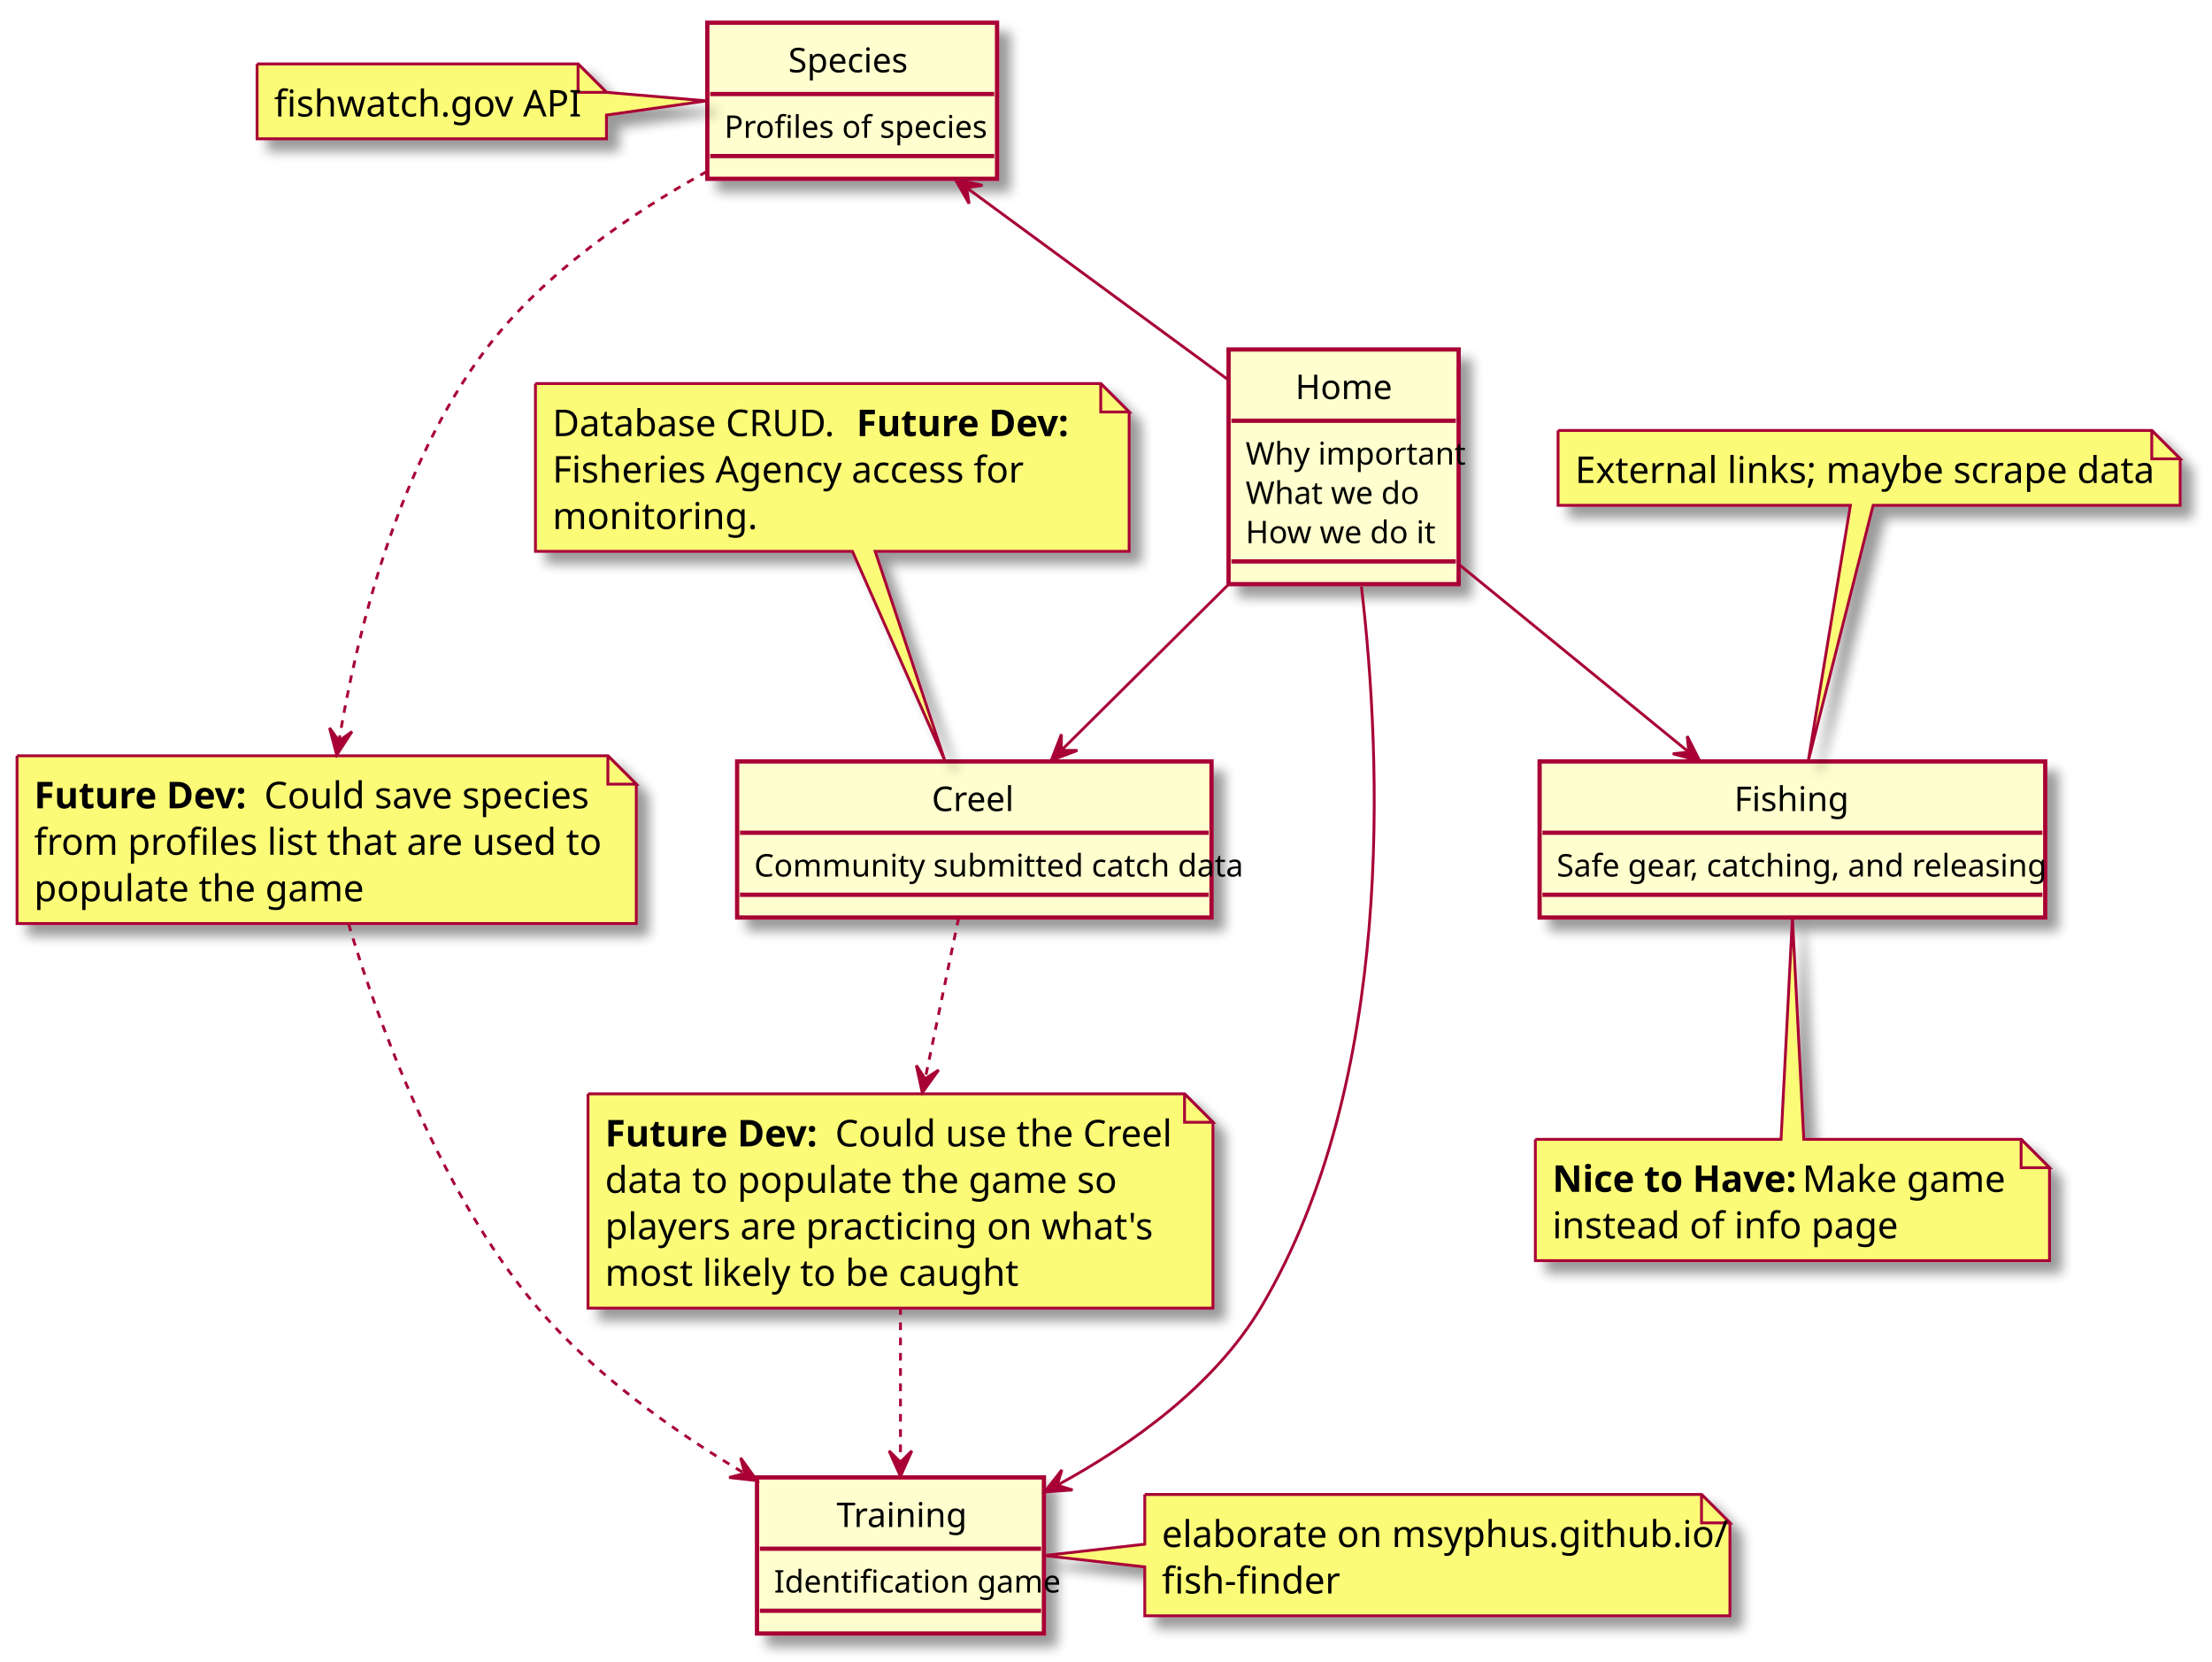
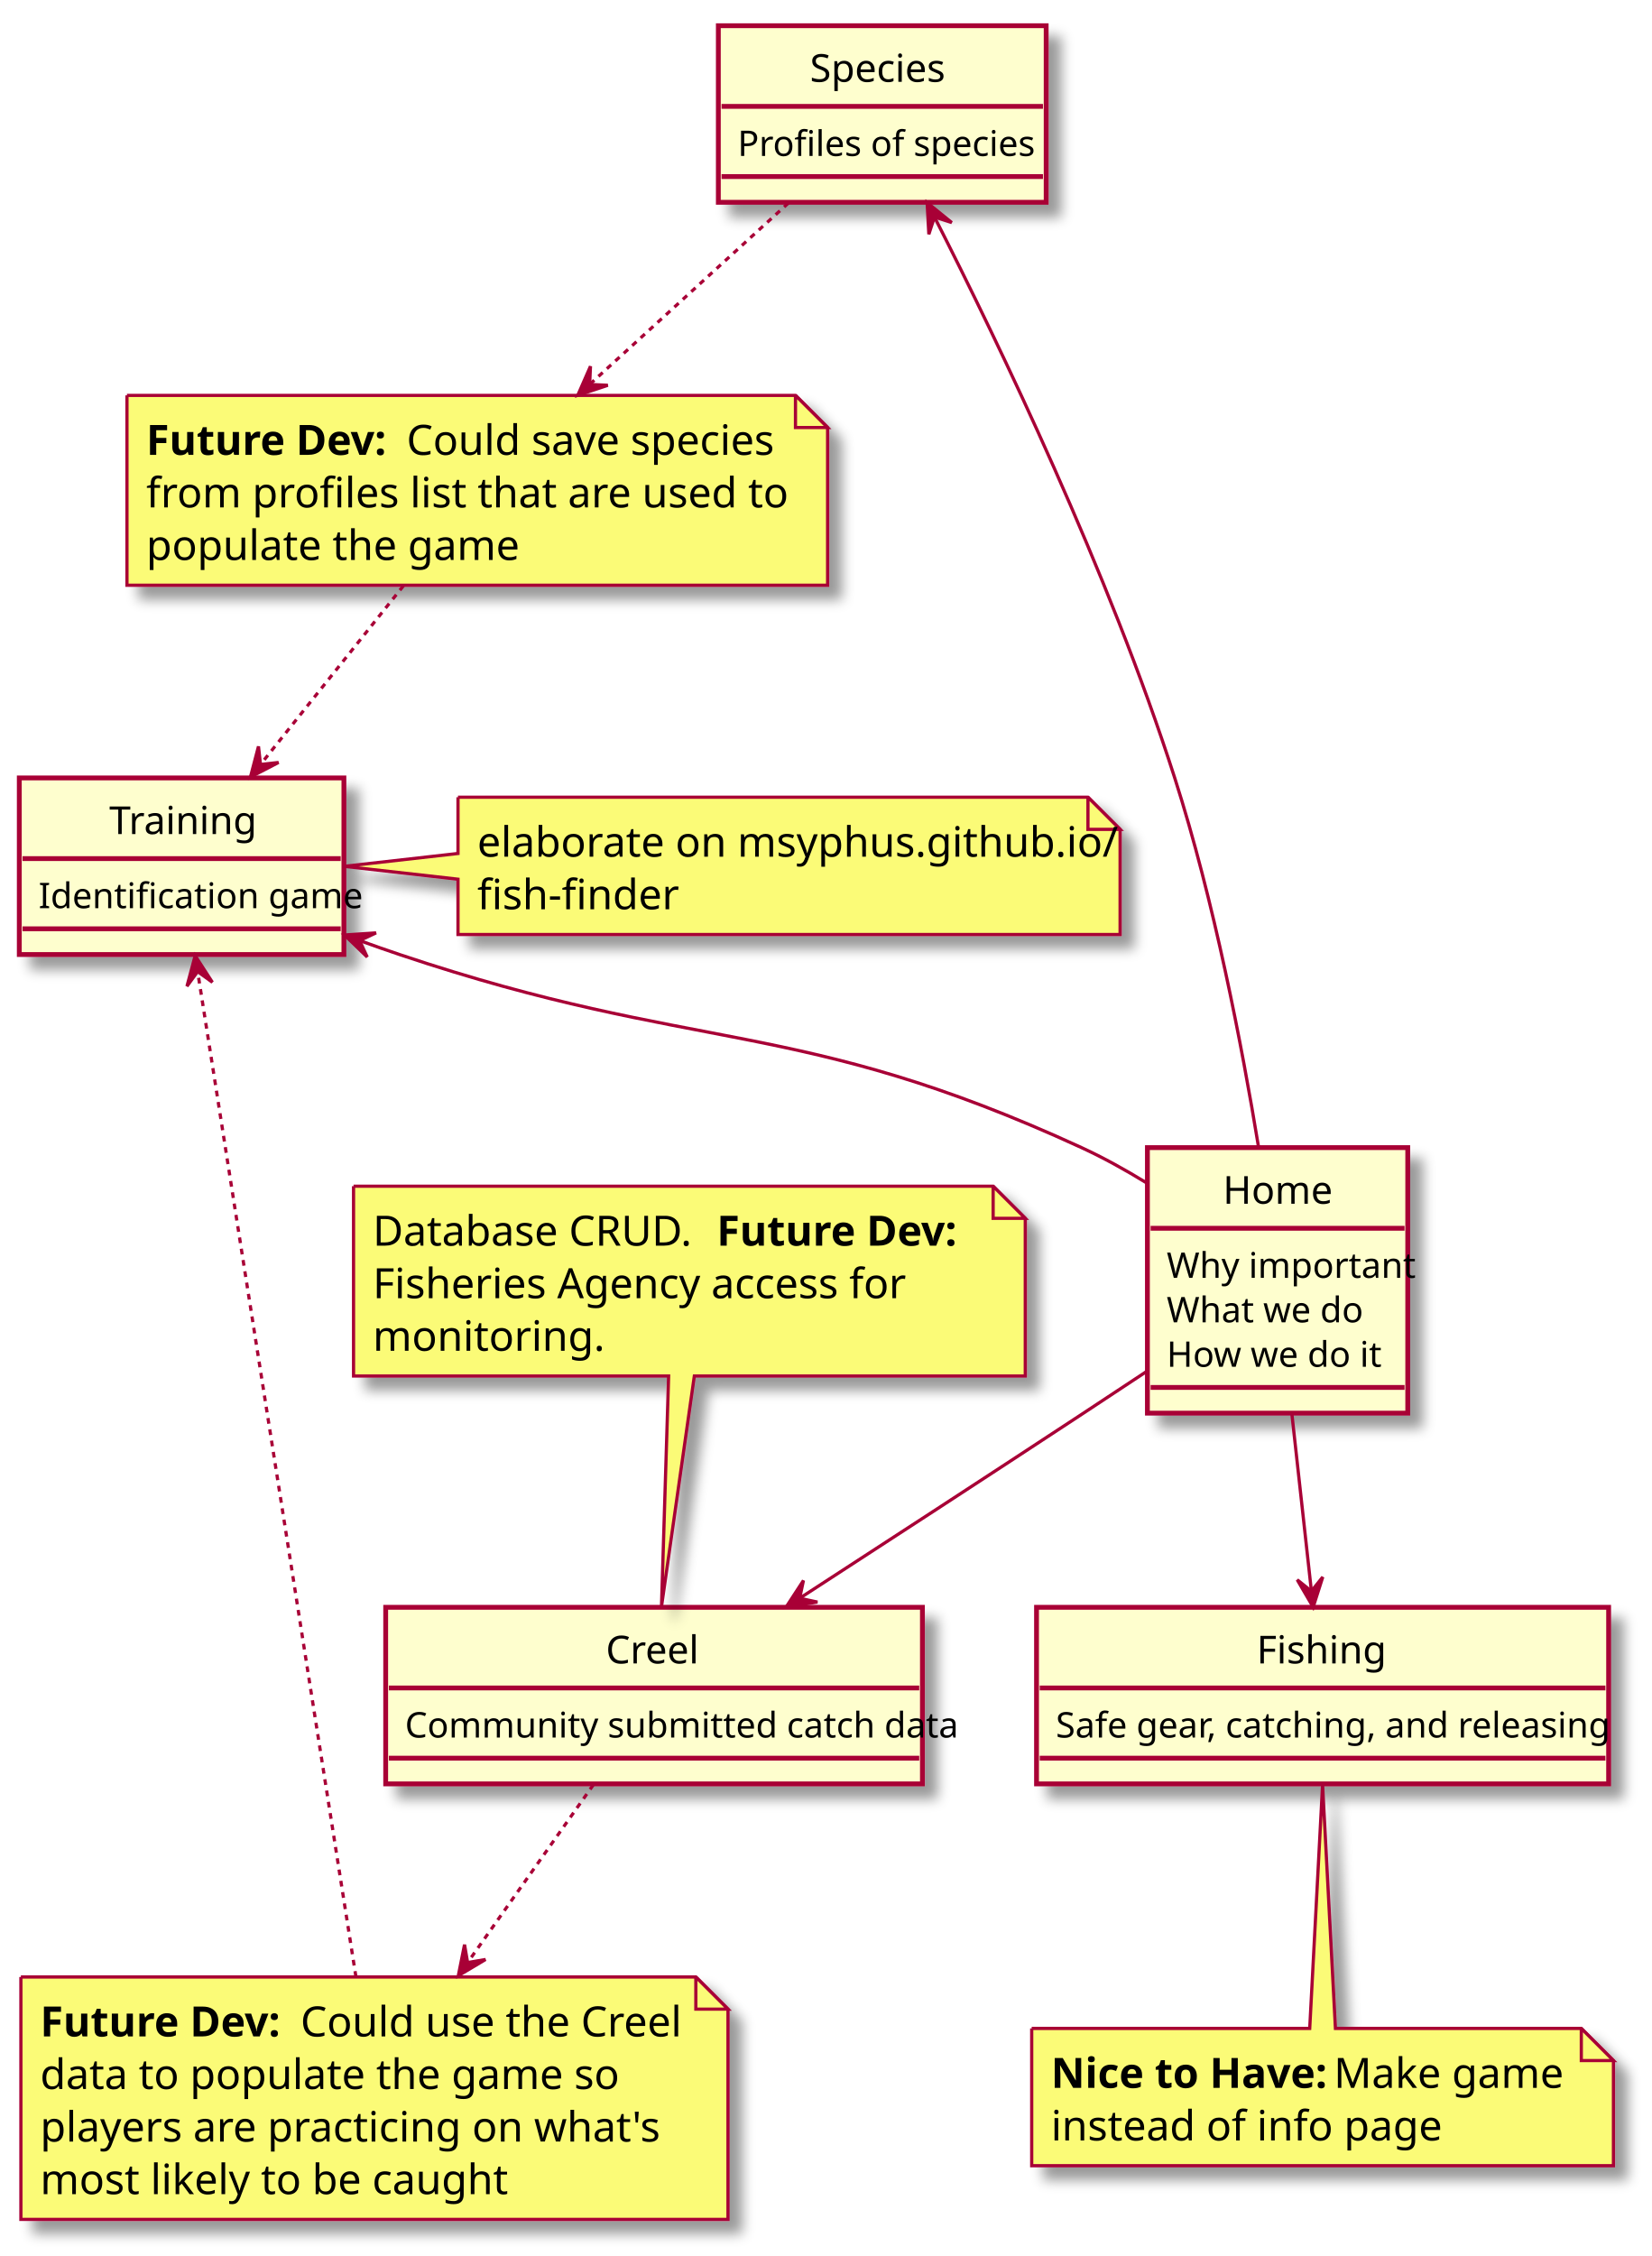
- <svg xmlns="http://www.w3.org/2000/svg" contentScriptType="application/ecmascript" contentStyleType="text/css" height="1524.275px" preserveAspectRatio="none" style="width:2029px;height:1524px;" version="1.1" viewBox="0 0 2029 1524" width="2029.761px" zoomAndPan="magnify">
+ <svg xmlns="http://www.w3.org/2000/svg" contentScriptType="application/ecmascript" contentStyleType="text/css" height="2764.8px" preserveAspectRatio="none" style="width:2024px;height:2764px;" version="1.1" viewBox="0 0 2024 2764" width="2024.369px" zoomAndPan="magnify">
  <defs>
-     <filter height="300%" id="f1largi9jh8en2" width="300%" x="-1" y="-1">
-       <feGaussianBlur result="blurOut" stdDeviation="5.211" />
+     <filter height="300%" id="f1jtv1j4e1rl83" width="300%" x="-1" y="-1">
+       <feGaussianBlur result="blurOut" stdDeviation="7.877" />
      <feColorMatrix in="blurOut" result="blurOut2" type="matrix" values="0 0 0 0 0 0 0 0 0 0 0 0 0 0 0 0 0 0 .4 0" />
-       <feOffset dx="10.422" dy="10.422" in="blurOut2" result="blurOut3" />
+       <feOffset dx="15.754" dy="15.754" in="blurOut2" result="blurOut3" />
      <feBlend in="SourceGraphic" in2="blurOut3" mode="normal" />
    </filter>
  </defs>
  <g>
-     <rect fill="#FEFECE" filter="url(#f1largi9jh8en2)" height="215.226" id="Home" style="stroke: #A80036; stroke-width: 3.908;" width="211.053" x="1126.921" y="320.488" />
-     <text fill="#000000" font-family="sans-serif" font-size="31.267" lengthAdjust="spacingAndGlyphs" textLength="88.59" x="1188.153" y="365.975">Home</text>
-     <line style="stroke: #A80036; stroke-width: 3.908;" x1="1129.527" x2="1335.369" y1="385.873" y2="385.873" />
-     <text fill="#000000" font-family="sans-serif" font-size="28.662" lengthAdjust="spacingAndGlyphs" textLength="179.786" x="1142.555" y="426.048">Why important</text>
-     <text fill="#000000" font-family="sans-serif" font-size="28.662" lengthAdjust="spacingAndGlyphs" textLength="153.73" x="1142.555" y="462.099">What we do</text>
-     <text fill="#000000" font-family="sans-serif" font-size="28.662" lengthAdjust="spacingAndGlyphs" textLength="169.364" x="1142.555" y="498.15">How we do it</text>
-     <line style="stroke: #A80036; stroke-width: 3.908;" x1="1129.527" x2="1335.369" y1="514.87" y2="514.87" />
-     <rect fill="#FEFECE" filter="url(#f1largi9jh8en2)" height="143.125" id="Species" style="stroke: #A80036; stroke-width: 3.908;" width="265.771" x="648.794" y="20.845" />
-     <text fill="#000000" font-family="sans-serif" font-size="31.267" lengthAdjust="spacingAndGlyphs" textLength="117.252" x="723.053" y="66.331">Species</text>
-     <line style="stroke: #A80036; stroke-width: 3.908;" x1="651.399" x2="911.959" y1="86.229" y2="86.229" />
-     <text fill="#000000" font-family="sans-serif" font-size="28.662" lengthAdjust="spacingAndGlyphs" textLength="234.504" x="664.428" y="126.405">Profiles of species</text>
-     <line style="stroke: #A80036; stroke-width: 3.908;" x1="651.399" x2="911.959" y1="143.125" y2="143.125" />
-     <rect fill="#FEFECE" filter="url(#f1largi9jh8en2)" height="143.125" id="Training" style="stroke: #A80036; stroke-width: 3.908;" width="263.165" x="694.392" y="1354.911" />
-     <text fill="#000000" font-family="sans-serif" font-size="31.267" lengthAdjust="spacingAndGlyphs" textLength="117.252" x="767.349" y="1400.397">Training</text>
-     <line style="stroke: #A80036; stroke-width: 3.908;" x1="696.997" x2="954.952" y1="1420.295" y2="1420.295" />
-     <text fill="#000000" font-family="sans-serif" font-size="28.662" lengthAdjust="spacingAndGlyphs" textLength="231.898" x="710.025" y="1460.471">Identification game</text>
-     <line style="stroke: #A80036; stroke-width: 3.908;" x1="696.997" x2="954.952" y1="1477.191" y2="1477.191" />
-     <rect fill="#FEFECE" filter="url(#f1largi9jh8en2)" height="143.125" id="Creel" style="stroke: #A80036; stroke-width: 3.908;" width="435.135" x="676.153" y="698.3" />
-     <text fill="#000000" font-family="sans-serif" font-size="31.267" lengthAdjust="spacingAndGlyphs" textLength="78.168" x="854.636" y="743.786">Creel</text>
-     <line style="stroke: #A80036; stroke-width: 3.908;" x1="678.758" x2="1108.682" y1="763.684" y2="763.684" />
-     <text fill="#000000" font-family="sans-serif" font-size="28.662" lengthAdjust="spacingAndGlyphs" textLength="403.868" x="691.786" y="803.86">Community submitted catch data</text>
-     <line style="stroke: #A80036; stroke-width: 3.908;" x1="678.758" x2="1108.682" y1="820.58" y2="820.58" />
-     <rect fill="#FEFECE" filter="url(#f1largi9jh8en2)" height="143.125" id="Fishing" style="stroke: #A80036; stroke-width: 3.908;" width="463.796" x="1412.234" y="698.3" />
-     <text fill="#000000" font-family="sans-serif" font-size="31.267" lengthAdjust="spacingAndGlyphs" textLength="106.829" x="1590.718" y="743.786">Fishing</text>
-     <line style="stroke: #A80036; stroke-width: 3.908;" x1="1414.84" x2="1873.425" y1="763.684" y2="763.684" />
-     <text fill="#000000" font-family="sans-serif" font-size="28.662" lengthAdjust="spacingAndGlyphs" textLength="432.529" x="1427.868" y="803.86">Safe gear, catching, and releasing</text>
-     <line style="stroke: #A80036; stroke-width: 3.908;" x1="1414.84" x2="1873.425" y1="820.58" y2="820.58" />
-     <path d="M235.807,58.626 L235.807,127.287 A0,0 0 0 0 235.807,127.287 L556.295,127.287 A0,0 0 0 0 556.295,127.287 L556.295,105.527 L647.965,92.499 L556.295,84.682 L556.295,84.682 L530.239,58.626 L235.807,58.626 A0,0 0 0 0 235.807,58.626 " fill="#FBFB77" filter="url(#f1largi9jh8en2)" style="stroke: #A80036; stroke-width: 2.606;" />
-     <path d="M530.239,58.626 L530.239,84.682 L556.295,84.682 L530.239,58.626 " fill="#FBFB77" style="stroke: #A80036; stroke-width: 2.606;" />
-     <text fill="#000000" font-family="sans-serif" font-size="33.873" lengthAdjust="spacingAndGlyphs" textLength="265.771" x="251.44" y="106.817">fishwatch.gov API</text>
-     <path d="M1050.056,1370.544 L1050.056,1416.142 L957.745,1426.565 L1050.056,1436.987 L1050.056,1481.812 A0,0 0 0 0 1050.056,1481.812 L1586.809,1481.812 A0,0 0 0 0 1586.809,1481.812 L1586.809,1396.601 L1560.753,1370.544 L1050.056,1370.544 A0,0 0 0 0 1050.056,1370.544 " fill="#FBFB77" filter="url(#f1largi9jh8en2)" style="stroke: #A80036; stroke-width: 2.606;" />
-     <path d="M1560.753,1370.544 L1560.753,1396.601 L1586.809,1396.601 L1560.753,1370.544 " fill="#FBFB77" style="stroke: #A80036; stroke-width: 2.606;" />
-     <text fill="#000000" font-family="sans-serif" font-size="33.873" lengthAdjust="spacingAndGlyphs" textLength="482.036" x="1065.69" y="1418.735">elaborate on msyphus.github.io/</text>
-     <text fill="#000000" font-family="sans-serif" font-size="33.873" lengthAdjust="spacingAndGlyphs" textLength="143.308" x="1065.69" y="1461.341">fish-finder</text>
-     <path d="M491.155,351.756 L491.155,505.628 A0,0 0 0 0 491.155,505.628 L781.932,505.628 L866.666,697.55 L802.777,505.628 L1035.725,505.628 A0,0 0 0 0 1035.725,505.628 L1035.725,377.812 L1009.669,351.756 L491.155,351.756 A0,0 0 0 0 491.155,351.756 " fill="#FBFB77" filter="url(#f1largi9jh8en2)" style="stroke: #A80036; stroke-width: 2.606;" />
-     <path d="M1009.669,351.756 L1009.669,377.812 L1035.725,377.812 L1009.669,351.756 " fill="#FBFB77" style="stroke: #A80036; stroke-width: 2.606;" />
-     <text fill="#000000" font-family="sans-serif" font-size="33.873" lengthAdjust="spacingAndGlyphs" textLength="257.954" x="506.789" y="399.947">Database CRUD.</text>
-     <text fill="#000000" font-family="sans-serif" font-size="33.873" font-weight="bold" lengthAdjust="spacingAndGlyphs" textLength="190.209" x="785.588" y="399.947">Future Dev:</text>
-     <text fill="#000000" font-family="sans-serif" font-size="33.873" lengthAdjust="spacingAndGlyphs" textLength="0" x="996.641" y="399.947" />
-     <text fill="#000000" font-family="sans-serif" font-size="33.873" lengthAdjust="spacingAndGlyphs" textLength="429.924" x="506.789" y="442.552">Fisheries Agency access for</text>
-     <text fill="#000000" font-family="sans-serif" font-size="33.873" lengthAdjust="spacingAndGlyphs" textLength="166.758" x="506.789" y="485.158">monitoring.</text>
-     <path d="M1408.326,1044.845 L1408.326,1156.112 A0,0 0 0 0 1408.326,1156.112 L1879.939,1156.112 A0,0 0 0 0 1879.939,1156.112 L1879.939,1070.901 L1853.883,1044.845 L1654.555,1044.845 L1644.132,841.632 L1633.71,1044.845 L1408.326,1044.845 A0,0 0 0 0 1408.326,1044.845 " fill="#FBFB77" filter="url(#f1largi9jh8en2)" style="stroke: #A80036; stroke-width: 2.606;" />
-     <path d="M1853.883,1044.845 L1853.883,1070.901 L1879.939,1070.901 L1853.883,1044.845 " fill="#FBFB77" style="stroke: #A80036; stroke-width: 2.606;" />
-     <text fill="#000000" font-family="sans-serif" font-size="33.873" font-weight="bold" lengthAdjust="spacingAndGlyphs" textLength="218.87" x="1423.959" y="1093.036">Nice to Have:</text>
-     <text fill="#000000" font-family="sans-serif" font-size="33.873" lengthAdjust="spacingAndGlyphs" textLength="177.181" x="1653.252" y="1093.036">Make game</text>
-     <text fill="#000000" font-family="sans-serif" font-size="33.873" lengthAdjust="spacingAndGlyphs" textLength="291.827" x="1423.959" y="1135.641">instead of info page</text>
-     <path d="M1429.17,394.748 L1429.17,463.41 A0,0 0 0 0 1429.17,463.41 L1697.315,463.41 L1658.64,698.037 L1718.16,463.41 L1999.796,463.41 A0,0 0 0 0 1999.796,463.41 L1999.796,420.804 L1973.741,394.748 L1429.17,394.748 A0,0 0 0 0 1429.17,394.748 " fill="#FBFB77" filter="url(#f1largi9jh8en2)" style="stroke: #A80036; stroke-width: 2.606;" />
-     <path d="M1973.741,394.748 L1973.741,420.804 L1999.796,420.804 L1973.741,394.748 " fill="#FBFB77" style="stroke: #A80036; stroke-width: 2.606;" />
-     <text fill="#000000" font-family="sans-serif" font-size="33.873" lengthAdjust="spacingAndGlyphs" textLength="515.908" x="1444.804" y="442.939">External links; maybe scrape data</text>
-     <path d="M15.634,693.089 L15.634,846.962 L583.654,846.962 L583.654,719.145 L557.598,693.089 L15.634,693.089 " fill="#FBFB77" filter="url(#f1largi9jh8en2)" style="stroke: #A80036; stroke-width: 2.606;" />
-     <path d="M557.598,693.089 L557.598,719.145 L583.654,719.145 L557.598,693.089 " fill="#FBFB77" style="stroke: #A80036; stroke-width: 2.606;" />
-     <text fill="#000000" font-family="sans-serif" font-size="33.873" font-weight="bold" lengthAdjust="spacingAndGlyphs" textLength="190.209" x="31.267" y="741.28">Future Dev:</text>
-     <text fill="#000000" font-family="sans-serif" font-size="33.873" lengthAdjust="spacingAndGlyphs" textLength="291.827" x="242.321" y="741.28">Could save species</text>
-     <text fill="#000000" font-family="sans-serif" font-size="33.873" lengthAdjust="spacingAndGlyphs" textLength="484.641" x="31.267" y="783.885">from profiles list that are used to</text>
-     <text fill="#000000" font-family="sans-serif" font-size="33.873" lengthAdjust="spacingAndGlyphs" textLength="278.799" x="31.267" y="826.491">populate the game</text>
-     <path d="M539.359,1003.155 L539.359,1199.634 L1112.59,1199.634 L1112.59,1029.211 L1086.534,1003.155 L539.359,1003.155 " fill="#FBFB77" filter="url(#f1largi9jh8en2)" style="stroke: #A80036; stroke-width: 2.606;" />
-     <path d="M1086.534,1003.155 L1086.534,1029.211 L1112.59,1029.211 L1086.534,1003.155 " fill="#FBFB77" style="stroke: #A80036; stroke-width: 2.606;" />
-     <text fill="#000000" font-family="sans-serif" font-size="33.873" font-weight="bold" lengthAdjust="spacingAndGlyphs" textLength="190.209" x="554.992" y="1051.346">Future Dev:</text>
-     <text fill="#000000" font-family="sans-serif" font-size="33.873" lengthAdjust="spacingAndGlyphs" textLength="297.038" x="766.046" y="1051.346">Could use the Creel</text>
-     <text fill="#000000" font-family="sans-serif" font-size="33.873" lengthAdjust="spacingAndGlyphs" textLength="440.346" x="554.992" y="1093.952">data to populate the game so</text>
-     <text fill="#000000" font-family="sans-serif" font-size="33.873" lengthAdjust="spacingAndGlyphs" textLength="474.219" x="554.992" y="1136.557">players are practicing on what's</text>
-     <text fill="#000000" font-family="sans-serif" font-size="33.873" lengthAdjust="spacingAndGlyphs" textLength="362.178" x="554.992" y="1179.163">most likely to be caught</text>
-     <path d="M1126.202,536.654 C1077.139,585.34 1019.831,642.21 974.389,687.302 " fill="none" id="Home-&gt;Creel" style="stroke: #A80036; stroke-width: 2.606;" />
-     <polygon fill="#A80036" points="964.29,697.321,988.279,688.205,973.539,688.146,973.599,673.406,964.29,697.321" style="stroke: #A80036; stroke-width: 2.606;" />
-     <path d="M887.516,172.798 C959.444,225.601 1054.23,295.183 1126.236,348.045 " fill="none" id="Species&lt;-Home" style="stroke: #A80036; stroke-width: 2.606;" />
-     <polygon fill="#A80036" points="876.174,164.473,888.904,186.755,886.674,172.185,901.244,169.955,876.174,164.473" style="stroke: #A80036; stroke-width: 2.606;" />
-     <path d="M969.986,1361.941 C1038.289,1324.79 1114.136,1270.625 1156.886,1198.575 C1280.182,990.776 1267.175,694.53 1248.78,537.866 " fill="none" id="Training&lt;-Home" style="stroke: #A80036; stroke-width: 2.606;" />
-     <polygon fill="#A80036" points="958.216,1368.218,983.813,1366.379,969.712,1362.087,974.004,1347.986,958.216,1368.218" style="stroke: #A80036; stroke-width: 2.606;" />
-     <path d="M1338.467,517.787 C1403.328,570.743 1485.636,637.944 1548.499,689.267 " fill="none" id="Home-&gt;Fishing" style="stroke: #A80036; stroke-width: 2.606;" />
-     <polygon fill="#A80036" points="1559.206,698.008,1547.635,675.103,1549.115,689.768,1534.45,691.248,1559.206,698.008" style="stroke: #A80036; stroke-width: 2.606;" />
-     <path d="M648.513,157.206 C579.287,195.527 498.347,250.739 445.557,320.488 C364.346,427.79 327.216,582.255 311.075,678.61 " fill="none" id="Species-&gt;idea1" style="stroke: #A80036; stroke-width: 2.606; stroke-dasharray: 7.0,7.0;" />
-     <polygon fill="#A80036" points="308.841,692.391,322.876,670.906,310.922,679.53,302.298,667.577,308.841,692.391" style="stroke: #A80036; stroke-width: 2.606;" />
-     <path d="M319.694,847.174 C346.985,938.031 402.945,1092.465 492.458,1198.575 C544.635,1260.427 617.845,1312.437 682.388,1350.854 " fill="none" id="idea1-&gt;Training" style="stroke: #A80036; stroke-width: 2.606; stroke-dasharray: 7.0,7.0;" />
-     <polygon fill="#A80036" points="694.329,1357.869,679.384,1337.007,683.095,1351.272,668.83,1354.983,694.329,1357.869" style="stroke: #A80036; stroke-width: 2.606;" />
-     <path d="M879.353,841.632 C870.478,884.303 858.891,940.006 848.781,988.606 " fill="none" id="Creel-&gt;idea2" style="stroke: #A80036; stroke-width: 2.606; stroke-dasharray: 7.0,7.0;" />
-     <polygon fill="#A80036" points="845.975,1002.108,860.951,981.269,848.626,989.352,840.542,977.027,845.975,1002.108" style="stroke: #A80036; stroke-width: 2.606;" />
-     <path d="M825.975,1198.76 C825.975,1243.909 825.975,1297.338 825.975,1340.821 " fill="none" id="idea2-&gt;Training" style="stroke: #A80036; stroke-width: 2.606; stroke-dasharray: 7.0,7.0;" />
-     <polygon fill="#A80036" points="825.975,1353.976,836.397,1330.526,825.975,1340.948,815.552,1330.526,825.975,1353.976" style="stroke: #A80036; stroke-width: 2.606;" />
+     <rect fill="#FEFECE" filter="url(#f1jtv1j4e1rl83)" height="325.323" id="Home" style="stroke: #A80036; stroke-width: 5.908;" width="319.015" x="1406.031" y="1406.031" />
+     <text fill="#000000" font-family="sans-serif" font-size="47.261" lengthAdjust="spacingAndGlyphs" textLength="133.908" x="1498.585" y="1474.785">Home</text>
+     <line style="stroke: #A80036; stroke-width: 5.908;" x1="1409.969" x2="1721.108" y1="1504.861" y2="1504.861" />
+     <text fill="#000000" font-family="sans-serif" font-size="43.323" lengthAdjust="spacingAndGlyphs" textLength="271.754" x="1429.661" y="1565.589">Why important</text>
+     <text fill="#000000" font-family="sans-serif" font-size="43.323" lengthAdjust="spacingAndGlyphs" textLength="232.369" x="1429.661" y="1620.081">What we do</text>
+     <text fill="#000000" font-family="sans-serif" font-size="43.323" lengthAdjust="spacingAndGlyphs" textLength="256" x="1429.661" y="1674.573">How we do it</text>
+     <line style="stroke: #A80036; stroke-width: 5.908;" x1="1409.969" x2="1721.108" y1="1699.846" y2="1699.846" />
+     <rect fill="#FEFECE" filter="url(#f1jtv1j4e1rl83)" height="216.339" id="Species" style="stroke: #A80036; stroke-width: 5.908;" width="401.723" x="880.246" y="31.508" />
+     <text fill="#000000" font-family="sans-serif" font-size="47.261" lengthAdjust="spacingAndGlyphs" textLength="177.231" x="992.492" y="100.261">Species</text>
+     <line style="stroke: #A80036; stroke-width: 5.908;" x1="884.185" x2="1278.031" y1="130.339" y2="130.339" />
+     <text fill="#000000" font-family="sans-serif" font-size="43.323" lengthAdjust="spacingAndGlyphs" textLength="354.462" x="903.877" y="191.065">Profiles of species</text>
+     <line style="stroke: #A80036; stroke-width: 5.908;" x1="884.185" x2="1278.031" y1="216.339" y2="216.339" />
+     <rect fill="#FEFECE" filter="url(#f1jtv1j4e1rl83)" height="216.339" id="Training" style="stroke: #A80036; stroke-width: 5.908;" width="397.785" x="23.631" y="953.108" />
+     <text fill="#000000" font-family="sans-serif" font-size="47.261" lengthAdjust="spacingAndGlyphs" textLength="177.231" x="133.908" y="1021.861">Training</text>
+     <line style="stroke: #A80036; stroke-width: 5.908;" x1="27.569" x2="417.477" y1="1051.938" y2="1051.938" />
+     <text fill="#000000" font-family="sans-serif" font-size="43.323" lengthAdjust="spacingAndGlyphs" textLength="350.523" x="47.261" y="1112.665">Identification game</text>
+     <line style="stroke: #A80036; stroke-width: 5.908;" x1="27.569" x2="417.477" y1="1137.938" y2="1137.938" />
+     <rect fill="#FEFECE" filter="url(#f1jtv1j4e1rl83)" height="216.339" id="Creel" style="stroke: #A80036; stroke-width: 5.908;" width="657.723" x="472.615" y="1969.231" />
+     <text fill="#000000" font-family="sans-serif" font-size="47.261" lengthAdjust="spacingAndGlyphs" textLength="118.154" x="742.4" y="2037.985">Creel</text>
+     <line style="stroke: #A80036; stroke-width: 5.908;" x1="476.554" x2="1126.4" y1="2068.061" y2="2068.061" />
+     <text fill="#000000" font-family="sans-serif" font-size="43.323" lengthAdjust="spacingAndGlyphs" textLength="610.462" x="496.246" y="2128.789">Community submitted catch data</text>
+     <line style="stroke: #A80036; stroke-width: 5.908;" x1="476.554" x2="1126.4" y1="2154.061" y2="2154.061" />
+     <rect fill="#FEFECE" filter="url(#f1jtv1j4e1rl83)" height="216.339" id="Fishing" style="stroke: #A80036; stroke-width: 5.908;" width="701.046" x="1270.154" y="1969.231" />
+     <text fill="#000000" font-family="sans-serif" font-size="47.261" lengthAdjust="spacingAndGlyphs" textLength="161.477" x="1539.938" y="2037.985">Fishing</text>
+     <line style="stroke: #A80036; stroke-width: 5.908;" x1="1274.092" x2="1967.262" y1="2068.061" y2="2068.061" />
+     <text fill="#000000" font-family="sans-serif" font-size="43.323" lengthAdjust="spacingAndGlyphs" textLength="653.785" x="1293.785" y="2128.789">Safe gear, catching, and releasing</text>
+     <line style="stroke: #A80036; stroke-width: 5.908;" x1="1274.092" x2="1967.262" y1="2154.061" y2="2154.061" />
+     <path d="M561.231,976.739 L561.231,1045.661 L421.699,1061.415 L561.231,1077.169 L561.231,1144.923 A0,0 0 0 0 561.231,1144.923 L1372.554,1144.923 A0,0 0 0 0 1372.554,1144.923 L1372.554,1016.123 L1333.169,976.739 L561.231,976.739 A0,0 0 0 0 561.231,976.739 " fill="#FBFB77" filter="url(#f1jtv1j4e1rl83)" style="stroke: #A80036; stroke-width: 3.938;" />
+     <path d="M1333.169,976.739 L1333.169,1016.123 L1372.554,1016.123 L1333.169,976.739 " fill="#FBFB77" style="stroke: #A80036; stroke-width: 3.938;" />
+     <text fill="#000000" font-family="sans-serif" font-size="51.2" lengthAdjust="spacingAndGlyphs" textLength="728.615" x="584.861" y="1049.581">elaborate on msyphus.github.io/</text>
+     <text fill="#000000" font-family="sans-serif" font-size="51.2" lengthAdjust="spacingAndGlyphs" textLength="216.615" x="584.861" y="1113.981">fish-finder</text>
+     <path d="M433.231,1453.292 L433.231,1685.877 A0,0 0 0 0 433.231,1685.877 L819.322,1685.877 L810.575,1968.557 L850.83,1685.877 L1256.369,1685.877 A0,0 0 0 0 1256.369,1685.877 L1256.369,1492.677 L1216.985,1453.292 L433.231,1453.292 A0,0 0 0 0 433.231,1453.292 " fill="#FBFB77" filter="url(#f1jtv1j4e1rl83)" style="stroke: #A80036; stroke-width: 3.938;" />
+     <path d="M1216.985,1453.292 L1216.985,1492.677 L1256.369,1492.677 L1216.985,1453.292 " fill="#FBFB77" style="stroke: #A80036; stroke-width: 3.938;" />
+     <text fill="#000000" font-family="sans-serif" font-size="51.2" lengthAdjust="spacingAndGlyphs" textLength="389.908" x="456.861" y="1526.135">Database CRUD.</text>
+     <text fill="#000000" font-family="sans-serif" font-size="51.2" font-weight="bold" lengthAdjust="spacingAndGlyphs" textLength="287.508" x="878.277" y="1526.135">Future Dev:</text>
+     <text fill="#000000" font-family="sans-serif" font-size="51.2" lengthAdjust="spacingAndGlyphs" textLength="0" x="1197.292" y="1526.135" />
+     <text fill="#000000" font-family="sans-serif" font-size="51.2" lengthAdjust="spacingAndGlyphs" textLength="649.846" x="456.861" y="1590.535">Fisheries Agency access for</text>
+     <text fill="#000000" font-family="sans-serif" font-size="51.2" lengthAdjust="spacingAndGlyphs" textLength="252.061" x="456.861" y="1654.935">monitoring.</text>
+     <path d="M1264.246,2485.169 L1264.246,2653.354 A0,0 0 0 0 1264.246,2653.354 L1977.108,2653.354 A0,0 0 0 0 1977.108,2653.354 L1977.108,2524.554 L1937.723,2485.169 L1636.431,2485.169 L1620.677,2186.59 L1604.923,2485.169 L1264.246,2485.169 A0,0 0 0 0 1264.246,2485.169 " fill="#FBFB77" filter="url(#f1jtv1j4e1rl83)" style="stroke: #A80036; stroke-width: 3.938;" />
+     <path d="M1937.723,2485.169 L1937.723,2524.554 L1977.108,2524.554 L1937.723,2485.169 " fill="#FBFB77" style="stroke: #A80036; stroke-width: 3.938;" />
+     <text fill="#000000" font-family="sans-serif" font-size="51.2" font-weight="bold" lengthAdjust="spacingAndGlyphs" textLength="330.831" x="1287.877" y="2558.012">Nice to Have:</text>
+     <text fill="#000000" font-family="sans-serif" font-size="51.2" lengthAdjust="spacingAndGlyphs" textLength="267.815" x="1634.461" y="2558.012">Make game</text>
+     <text fill="#000000" font-family="sans-serif" font-size="51.2" lengthAdjust="spacingAndGlyphs" textLength="441.108" x="1287.877" y="2622.412">instead of info page</text>
+     <path d="M155.569,484.431 L155.569,717.015 L1014.154,717.015 L1014.154,523.815 L974.769,484.431 L155.569,484.431 " fill="#FBFB77" filter="url(#f1jtv1j4e1rl83)" style="stroke: #A80036; stroke-width: 3.938;" />
+     <path d="M974.769,484.431 L974.769,523.815 L1014.154,523.815 L974.769,484.431 " fill="#FBFB77" style="stroke: #A80036; stroke-width: 3.938;" />
+     <text fill="#000000" font-family="sans-serif" font-size="51.2" font-weight="bold" lengthAdjust="spacingAndGlyphs" textLength="287.508" x="179.2" y="557.273">Future Dev:</text>
+     <text fill="#000000" font-family="sans-serif" font-size="51.2" lengthAdjust="spacingAndGlyphs" textLength="441.108" x="498.215" y="557.273">Could save species</text>
+     <text fill="#000000" font-family="sans-serif" font-size="51.2" lengthAdjust="spacingAndGlyphs" textLength="732.554" x="179.2" y="621.673">from profiles list that are used to</text>
+     <text fill="#000000" font-family="sans-serif" font-size="51.2" lengthAdjust="spacingAndGlyphs" textLength="421.415" x="179.2" y="686.073">populate the game</text>
+     <path d="M25.6,2422.154 L25.6,2719.139 L892.062,2719.139 L892.062,2461.539 L852.677,2422.154 L25.6,2422.154 " fill="#FBFB77" filter="url(#f1jtv1j4e1rl83)" style="stroke: #A80036; stroke-width: 3.938;" />
+     <path d="M852.677,2422.154 L852.677,2461.539 L892.062,2461.539 L852.677,2422.154 " fill="#FBFB77" style="stroke: #A80036; stroke-width: 3.938;" />
+     <text fill="#000000" font-family="sans-serif" font-size="51.2" font-weight="bold" lengthAdjust="spacingAndGlyphs" textLength="287.508" x="49.231" y="2494.996">Future Dev:</text>
+     <text fill="#000000" font-family="sans-serif" font-size="51.2" lengthAdjust="spacingAndGlyphs" textLength="448.985" x="368.246" y="2494.996">Could use the Creel</text>
+     <text fill="#000000" font-family="sans-serif" font-size="51.2" lengthAdjust="spacingAndGlyphs" textLength="665.6" x="49.231" y="2559.396">data to populate the game so</text>
+     <text fill="#000000" font-family="sans-serif" font-size="51.2" lengthAdjust="spacingAndGlyphs" textLength="716.8" x="49.231" y="2623.796">players are practicing on what's</text>
+     <text fill="#000000" font-family="sans-serif" font-size="51.2" lengthAdjust="spacingAndGlyphs" textLength="547.446" x="49.231" y="2688.196">most likely to be caught</text>
+     <path d="M1405.432,1680.018 C1378.702,1697.729 1351.235,1715.877 1325.292,1732.923 C1210.88,1808.108 1081.978,1891.954 980.673,1957.652 " fill="none" id="Home-&gt;Creel" style="stroke: #A80036; stroke-width: 3.938;" />
+     <polygon fill="#A80036" points="963.375,1968.868,1001.688,1962.806,979.899,1958.156,984.548,1936.368,963.375,1968.868" style="stroke: #A80036; stroke-width: 3.938;" />
+     <path d="M1145.498,266.661 C1224.806,422.53 1358.895,701.369 1439.508,953.108 C1487.675,1103.529 1521.802,1280.796 1542.29,1405.806 " fill="none" id="Species&lt;-Home" style="stroke: #A80036; stroke-width: 3.938;" />
+     <polygon fill="#A80036" points="1136.108,248.269,1138.206,287.001,1145.068,265.805,1166.264,272.666,1136.108,248.269" style="stroke: #A80036; stroke-width: 3.938;" />
+     <path d="M441.45,1152.63 C457.929,1158.597 474.356,1164.363 490.339,1169.723 C855.973,1292.394 974.887,1244.924 1325.292,1406.031 C1352.129,1418.37 1379.36,1433.494 1405.373,1449.464 " fill="none" id="Training&lt;-Home" style="stroke: #A80036; stroke-width: 3.938;" />
+     <polygon fill="#A80036" points="422.109,1145.545,449.971,1172.532,440.599,1152.32,460.811,1142.947,422.109,1145.545" style="stroke: #A80036; stroke-width: 3.938;" />
+     <path d="M1583.136,1733.053 C1590.847,1803.008 1599.764,1883.88 1606.971,1949.255 " fill="none" id="Home-&gt;Fishing" style="stroke: #A80036; stroke-width: 3.938;" />
+     <polygon fill="#A80036" points="1609.149,1969.018,1620.929,1932.061,1606.994,1949.444,1589.611,1935.509,1609.149,1969.018" style="stroke: #A80036; stroke-width: 3.938;" />
+     <path d="M966.01,248.8 C893.538,314.951 799.563,400.719 723.062,470.54 " fill="none" id="Species-&gt;idea1" style="stroke: #A80036; stroke-width: 3.938; stroke-dasharray: 7.0,7.0;" />
+     <polygon fill="#A80036" points="708.005,484.281,744.807,472.024,722.551,471.007,723.569,448.751,708.005,484.281" style="stroke: #A80036; stroke-width: 3.938;" />
+     <path d="M494.364,717.678 C441.415,783.86 374.548,867.446 320.382,935.152 " fill="none" id="idea1-&gt;Training" style="stroke: #A80036; stroke-width: 3.938; stroke-dasharray: 7.0,7.0;" />
+     <polygon fill="#A80036" points="306.9,952.005,341.343,934.164,319.201,936.627,316.738,914.484,306.9,952.005" style="stroke: #A80036; stroke-width: 3.938;" />
+     <path d="M727.127,2186.59 C682.114,2250.232 623.781,2332.703 573.011,2404.483 " fill="none" id="Creel-&gt;idea2" style="stroke: #A80036; stroke-width: 3.938; stroke-dasharray: 7.0,7.0;" />
+     <polygon fill="#A80036" points="561.629,2420.573,594.961,2400.733,573.001,2404.496,569.238,2382.537,561.629,2420.573" style="stroke: #A80036; stroke-width: 3.938;" />
+     <path d="M436.157,2421.938 C390.064,2129.235 286.093,1469.026 242.428,1191.747 " fill="none" id="idea2-&gt;Training" style="stroke: #A80036; stroke-width: 3.938; stroke-dasharray: 7.0,7.0;" />
+     <polygon fill="#A80036" points="239.14,1170.869,229.097,1208.336,242.206,1190.321,260.221,1203.43,239.14,1170.869" style="stroke: #A80036; stroke-width: 3.938;" />
  </g>
</svg>
